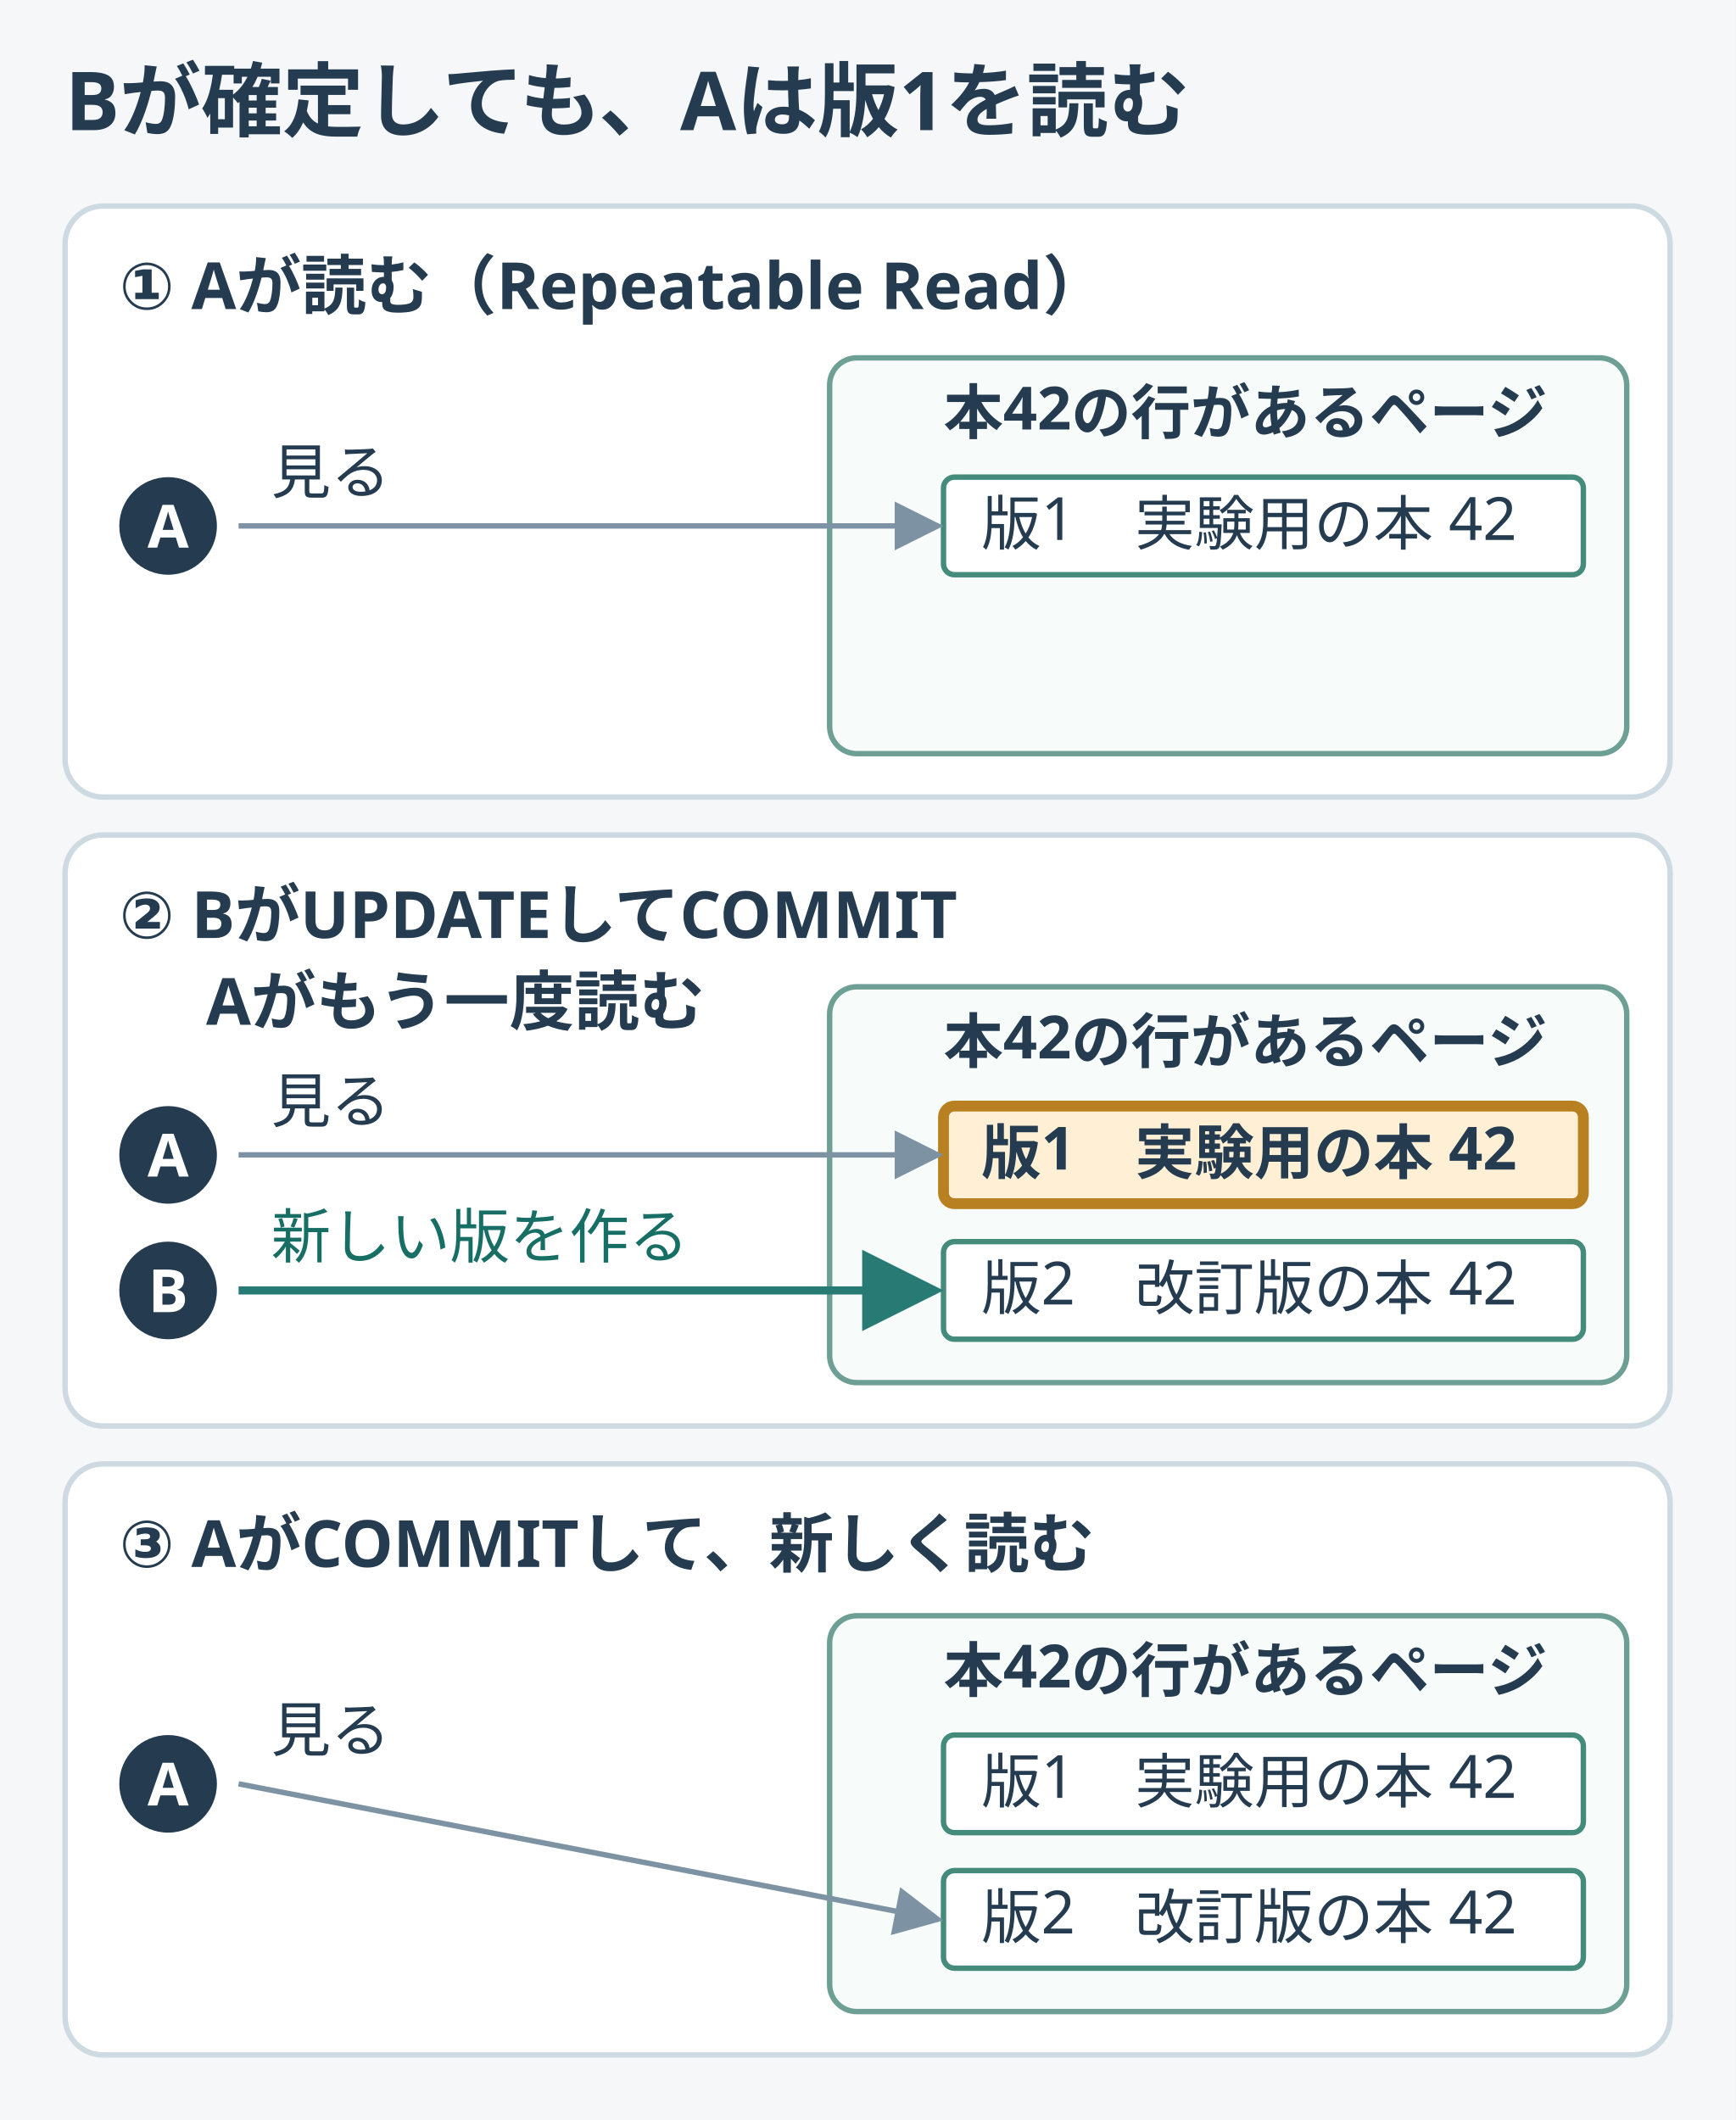
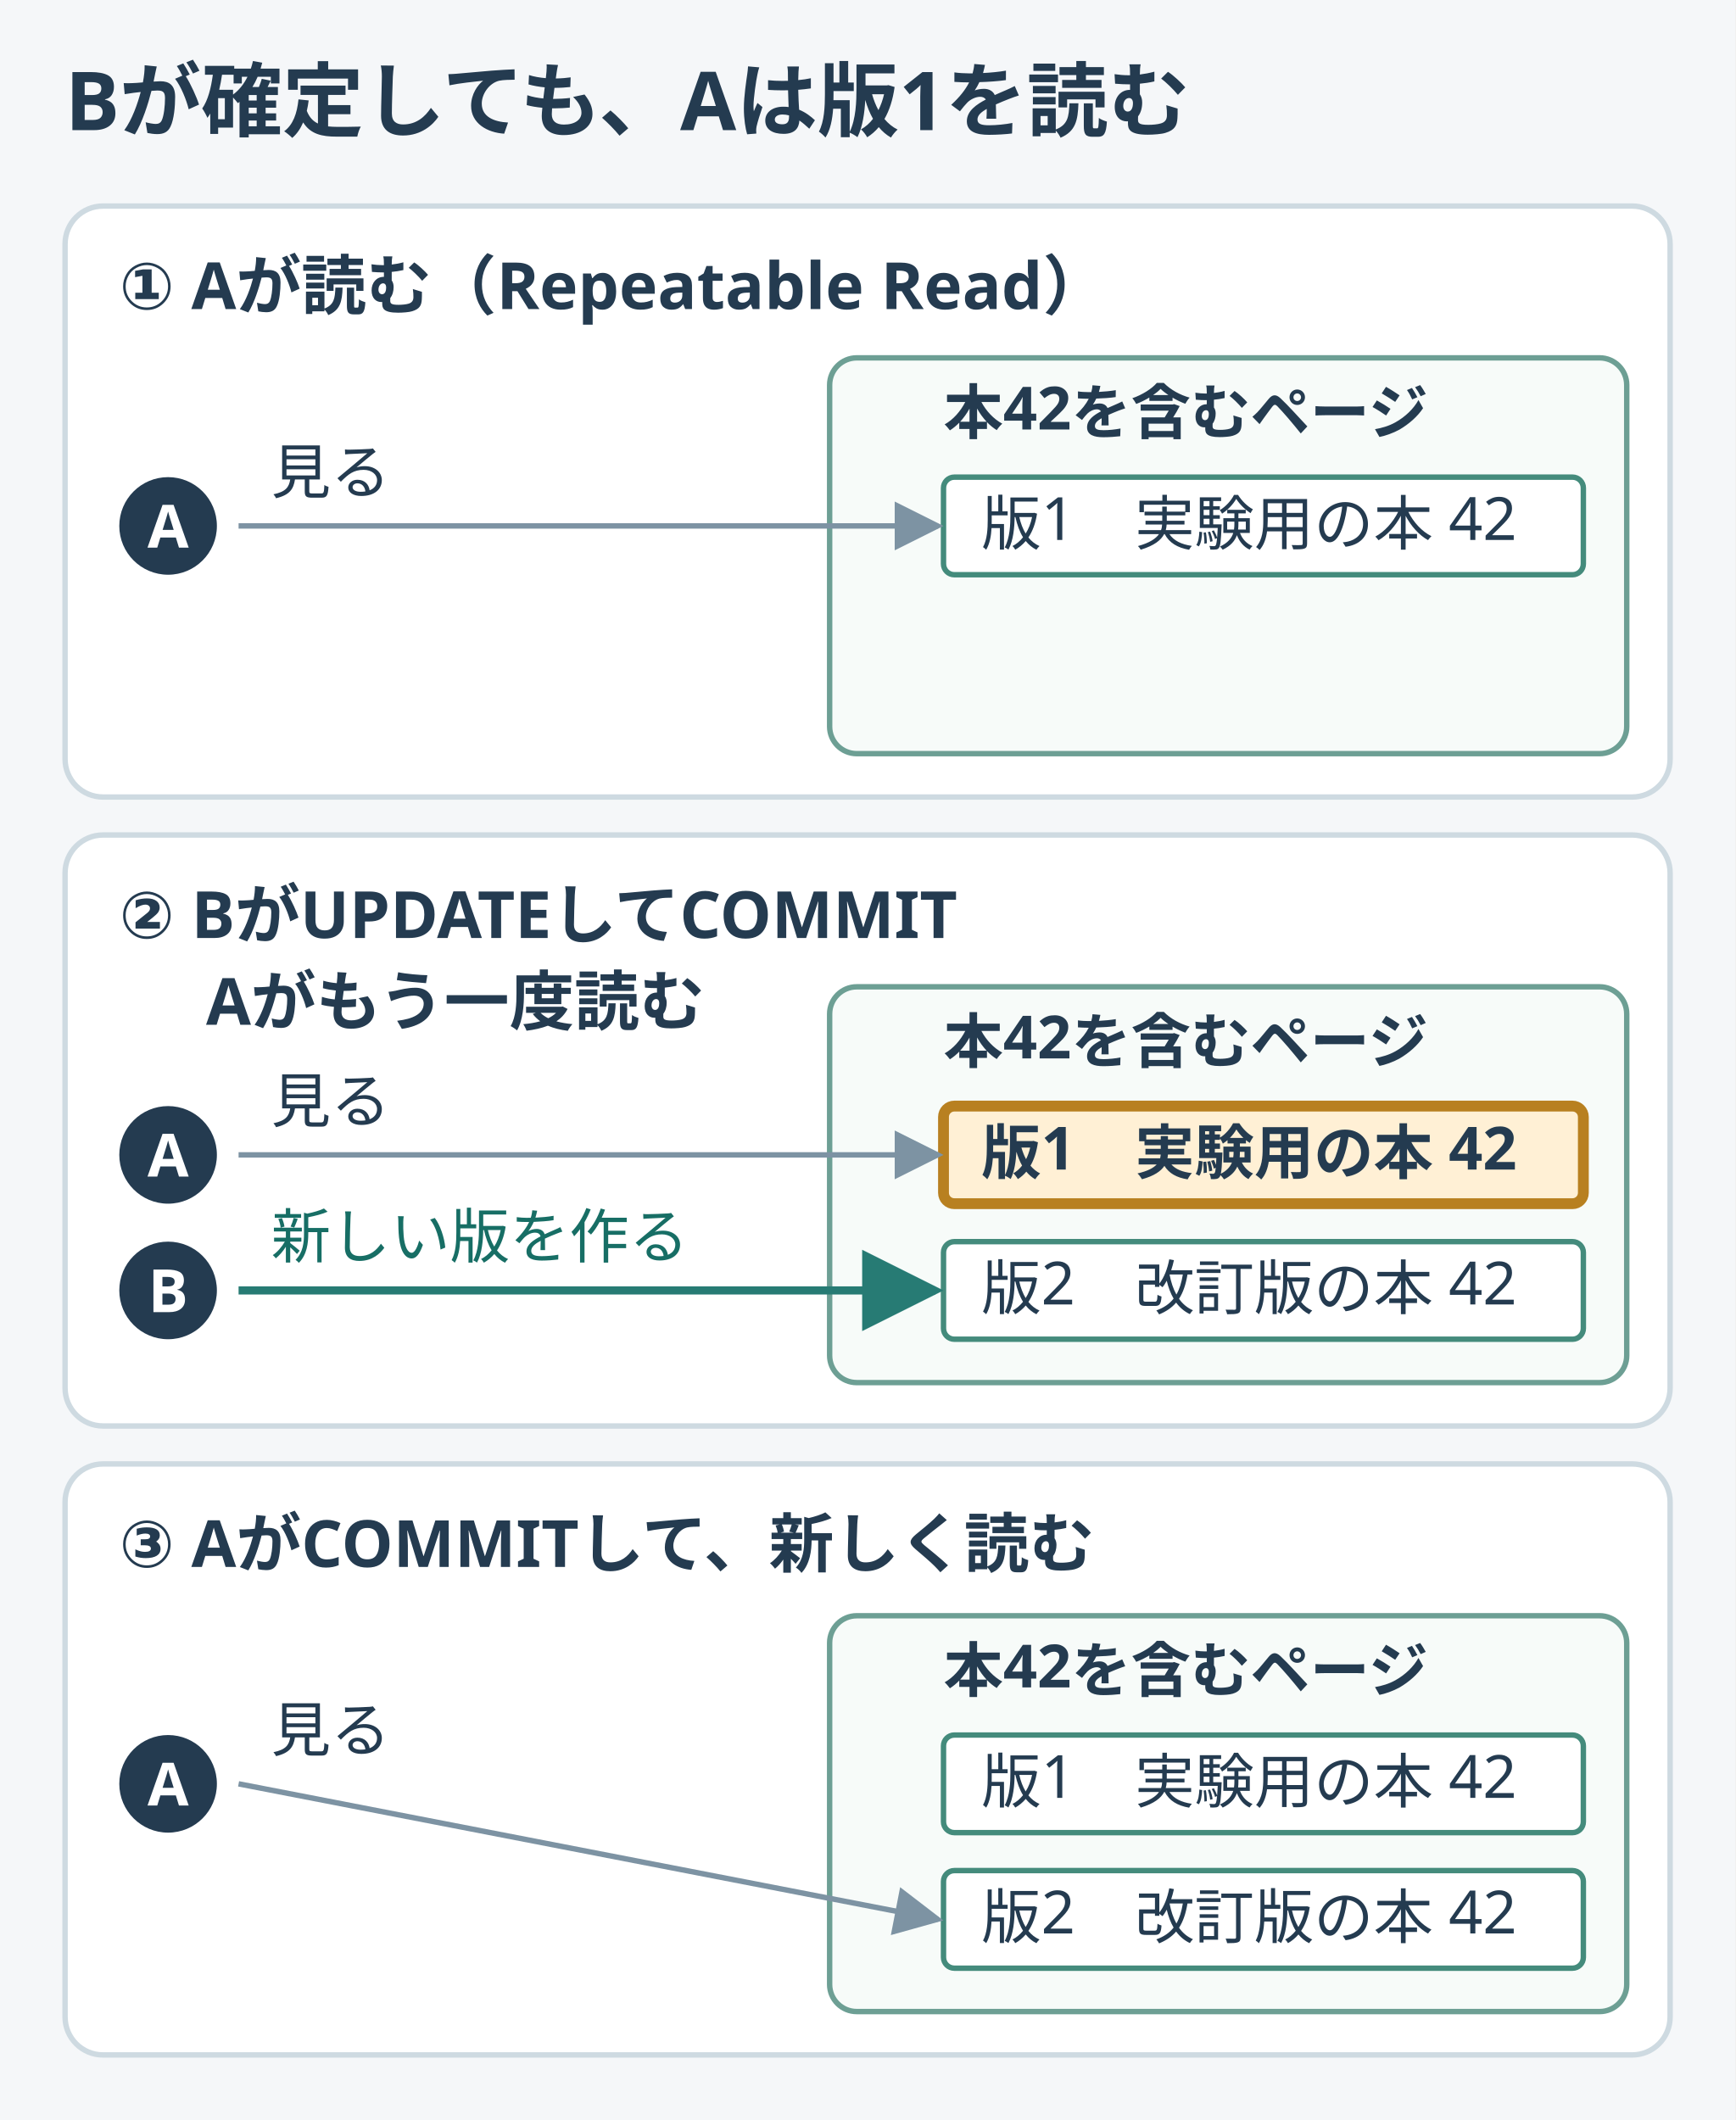
<svg xmlns="http://www.w3.org/2000/svg" width="640" height="782" viewBox="0 0 640 782" role="img" aria-labelledby="title">
  <defs>
    <marker id="flow" markerWidth="10" markerHeight="10" refX="9" refY="5" orient="auto">
      <path d="M0 0L10 5L0 10z" fill="#277b74" />
    </marker>
    <marker id="req" markerWidth="10" markerHeight="10" refX="9" refY="5" orient="auto">
      <path d="M0 0L10 5L0 10" fill="none" stroke="#945e11" stroke-width="2" />
    </marker>
    <marker id="ref" markerWidth="9" markerHeight="9" refX="8" refY="4.5" orient="auto">
      <path d="M0 0L9 4.5L0 9z" fill="#7d93a3" />
    </marker>
  </defs>
  <style>
text{font-family:"Hiragino Sans","Noto Sans JP",sans-serif;font-size:24px;fill:#243b50}
.h{font-size:30px;font-weight:700}.b{font-weight:700}.s{font-size:22px}.m{font-size:22px;fill:#566c7b}
.mono{font-family:ui-monospace,Menlo,monospace;font-size:22px}.tag{font-size:22px;font-weight:700;fill:#fff}
.teal{fill:#176e65}.brown{fill:#945e11}.real{fill:#176e65}
.panel{fill:#fff;stroke:#cedae1;stroke-width:2}.node{fill:#ecf2f8;stroke:#56738a;stroke-width:2}
.row{fill:#fff;stroke:#448b7c;stroke-width:2}.match{fill:#fff;stroke:#176e65;stroke-width:4}
.page{fill:#f7fbf9;stroke:#6d9f94;stroke-width:2}.ipage{fill:#f4f6f8;stroke:#6b7f8e;stroke-width:2}
.band{fill:#d5dde3;stroke:#92a7b5;stroke-width:2}.skip{fill:none;stroke:#b5c2cc;stroke-width:2;stroke-dasharray:6 5}
.hot{fill:#fff0d5;stroke:#b88020;stroke-width:4}.ghost{fill:#f5f7f9;stroke:#b5c2cc;stroke-width:2;stroke-dasharray:6 5}
.flow{fill:none;stroke:#277b74;stroke-width:3;marker-end:url(#flow)}.req{fill:none;stroke:#945e11;stroke-width:3;stroke-dasharray:8 6;marker-end:url(#req)}
.ref{fill:none;stroke:#7d93a3;stroke-width:2;marker-end:url(#ref)}.step{fill:#fff;stroke:#243b50;stroke-width:2.5}
.spine{fill:#e9f3f4;stroke:#243b50;stroke-width:1.5}
  </style>
  <rect width="640" height="782" fill="#f5f7f9" />
  <text x="24" y="48" class="h">Bが確定しても、Aは版1を読む</text>
  <g id="panel-1">
    <rect x="24" y="76" width="592" height="218" rx="14" class="panel" />
    <text x="44" y="114" class="b">① Aが読む（Repeatable Read）</text>
    <rect x="306" y="132" width="294" height="146" rx="10" class="page" />
-     <text x="348" y="160" class="s b">本42の行があるページ</text>
+     <text x="348" y="160" class="s b">本42を含むページ</text>
    <rect x="348" y="176" width="236" height="36" rx="4" class="row" />
    <text x="362" y="201" class="s">版1　実験用の本 42</text>
    <circle cx="62" cy="194" r="18" fill="#243b50" />
    <text x="62" y="202" text-anchor="middle" class="tag">A</text>
    <text x="100" y="182" class="s">見る</text>
    <path d="M88 194 L346 194" class="ref" />
  </g>
  <g id="panel-2">
    <rect x="24" y="308" width="592" height="218" rx="14" class="panel" />
    <text x="44" y="346" class="b">② BがUPDATEしてCOMMIT</text>
    <text x="76" y="378" class="b">Aがもう一度読む</text>
    <rect x="306" y="364" width="294" height="146" rx="10" class="page" />
-     <text x="348" y="392" class="s b">本42の行があるページ</text>
+     <text x="348" y="392" class="s b">本42を含むページ</text>
    <rect x="348" y="408" width="236" height="36" rx="4" class="hot" />
    <text x="362" y="433" class="s b">版1　実験用の本 42</text>
    <rect x="348" y="458" width="236" height="36" rx="4" class="row" />
    <text x="362" y="483" class="s">版2　改訂版の本 42</text>
    <circle cx="62" cy="426" r="18" fill="#243b50" />
    <text x="62" y="434" text-anchor="middle" class="tag">A</text>
    <text x="100" y="414" class="s">見る</text>
    <circle cx="62" cy="476" r="18" fill="#243b50" />
    <text x="62" y="484" text-anchor="middle" class="tag">B</text>
    <text x="100" y="464" class="s teal">新しい版を作る</text>
    <path d="M88 426 L346 426" class="ref" />
    <path d="M88 476 L345 476" class="flow" />
  </g>
  <g id="panel-3">
    <rect x="24" y="540" width="592" height="218" rx="14" class="panel" />
    <text x="44" y="578" class="b">③ AがCOMMITして、新しく読む</text>
    <rect x="306" y="596" width="294" height="146" rx="10" class="page" />
-     <text x="348" y="624" class="s b">本42の行があるページ</text>
+     <text x="348" y="624" class="s b">本42を含むページ</text>
    <rect x="348" y="640" width="236" height="36" rx="4" class="row" />
    <text x="362" y="665" class="s">版1　実験用の本 42</text>
    <rect x="348" y="690" width="236" height="36" rx="4" class="row" />
    <text x="362" y="715" class="s">版2　改訂版の本 42</text>
    <circle cx="62" cy="658" r="18" fill="#243b50" />
    <text x="62" y="666" text-anchor="middle" class="tag">A</text>
    <text x="100" y="646" class="s">見る</text>
    <path d="M88 658 L346 708" class="ref" />
  </g>
</svg>
